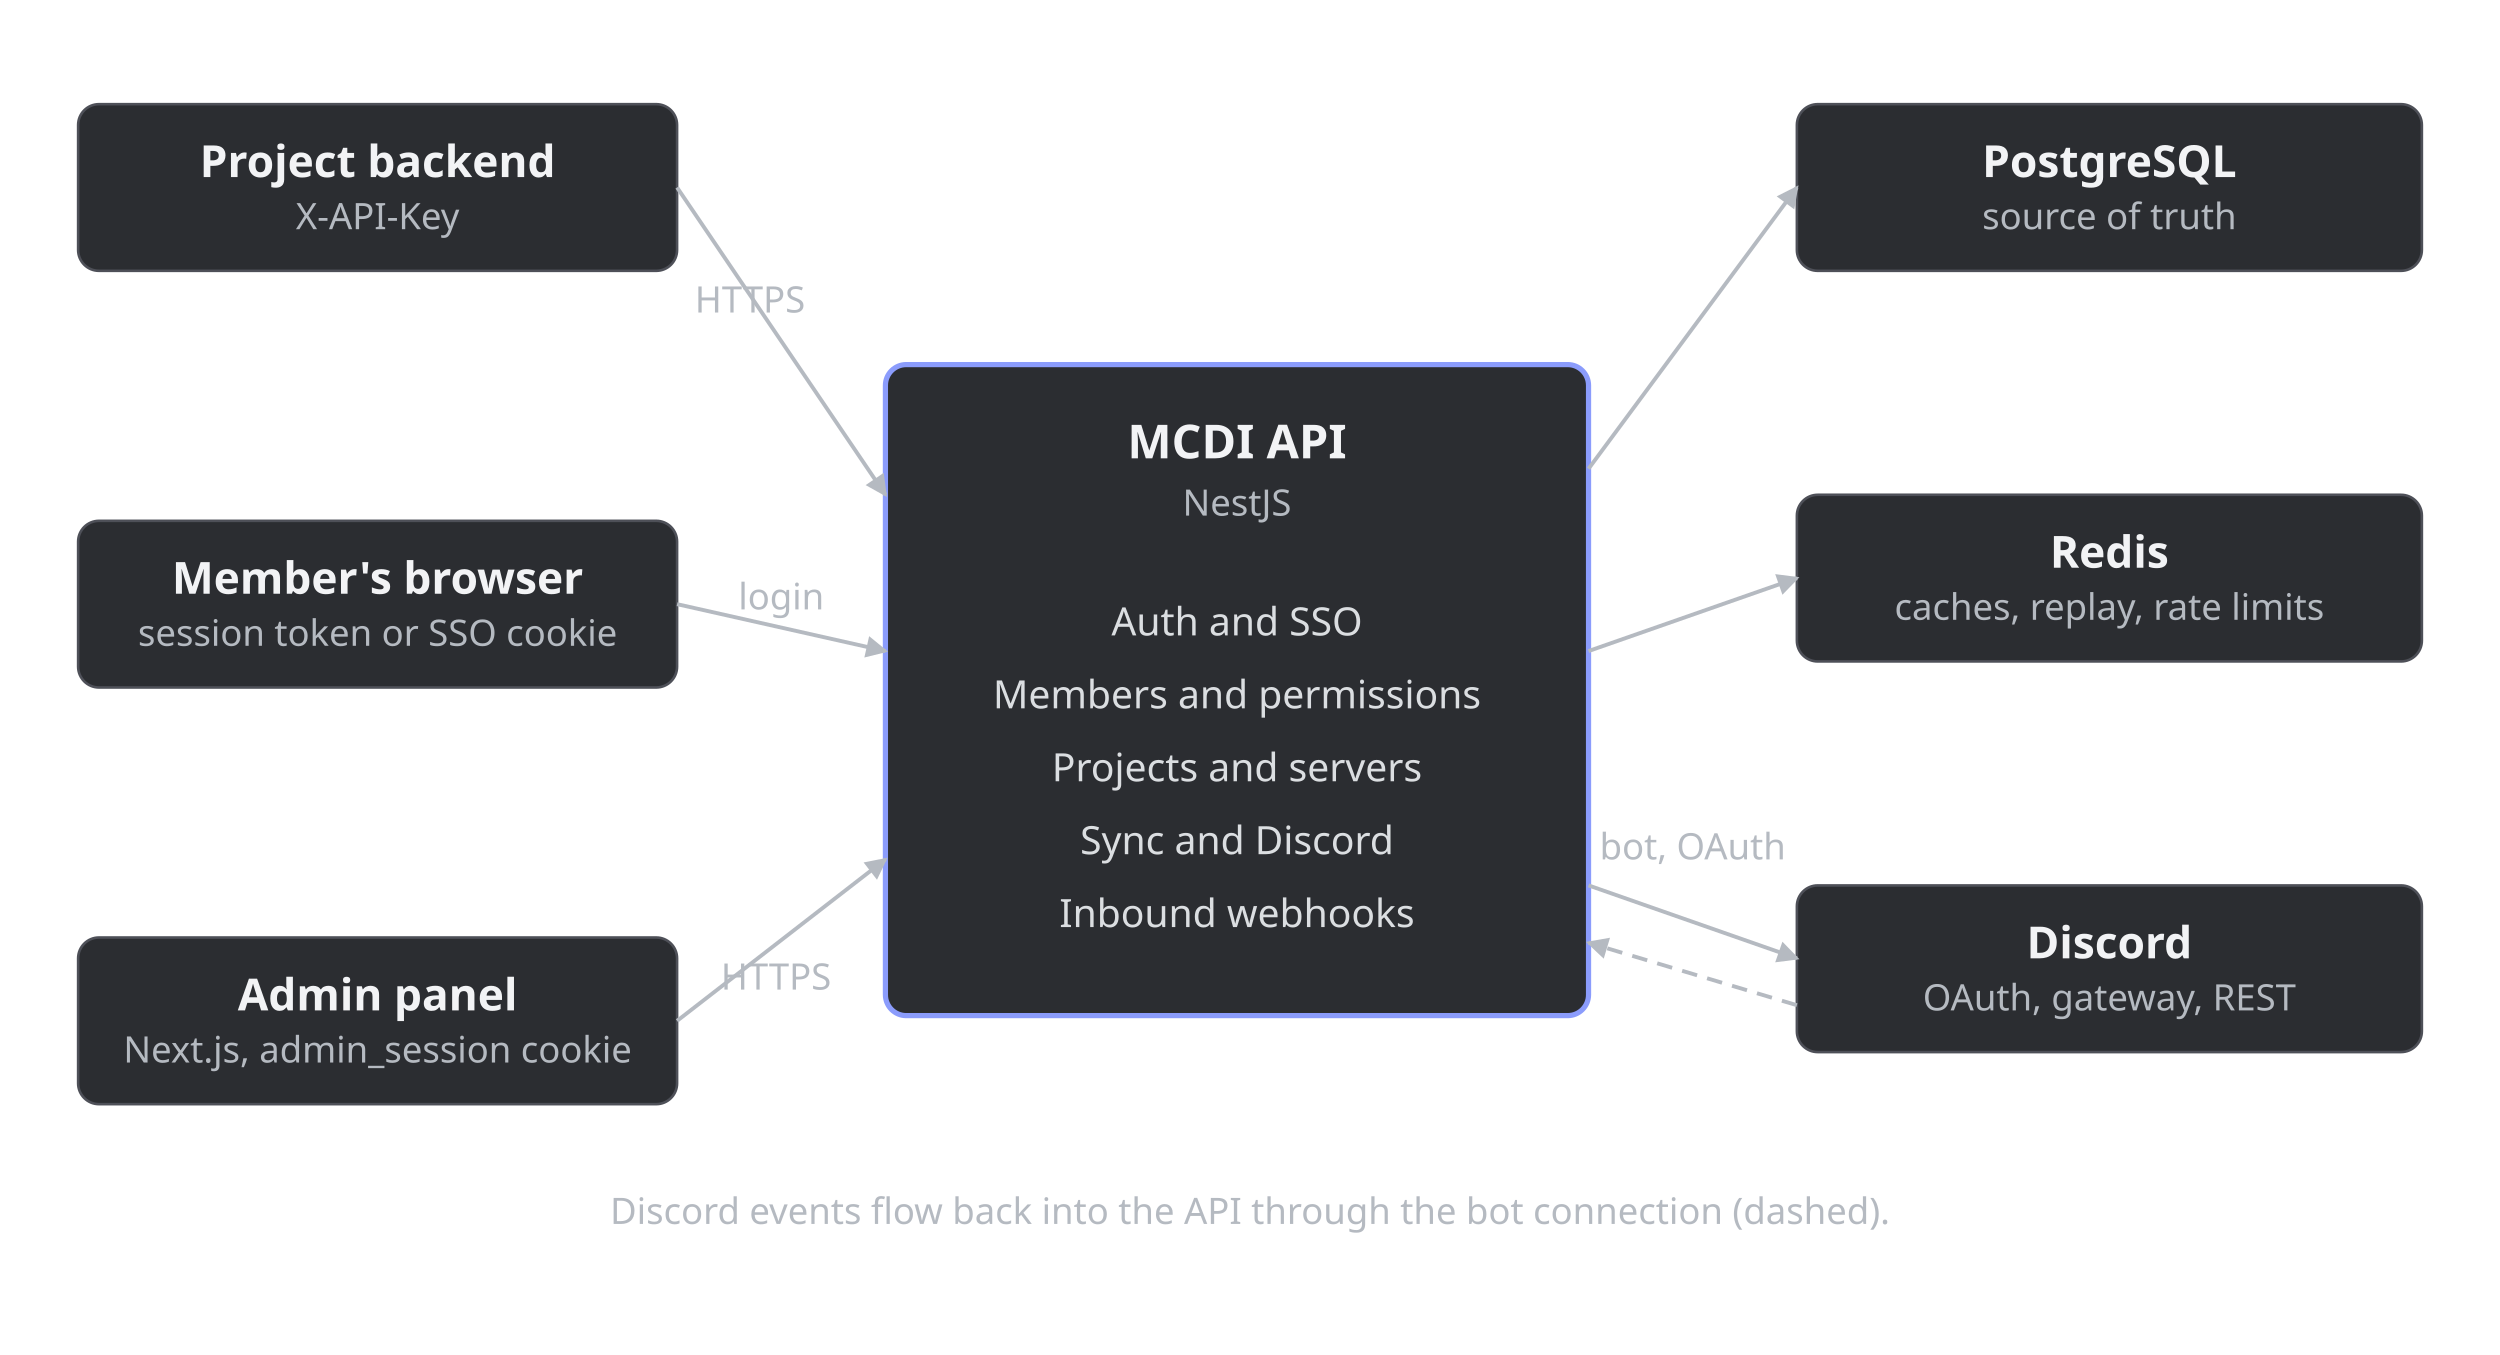
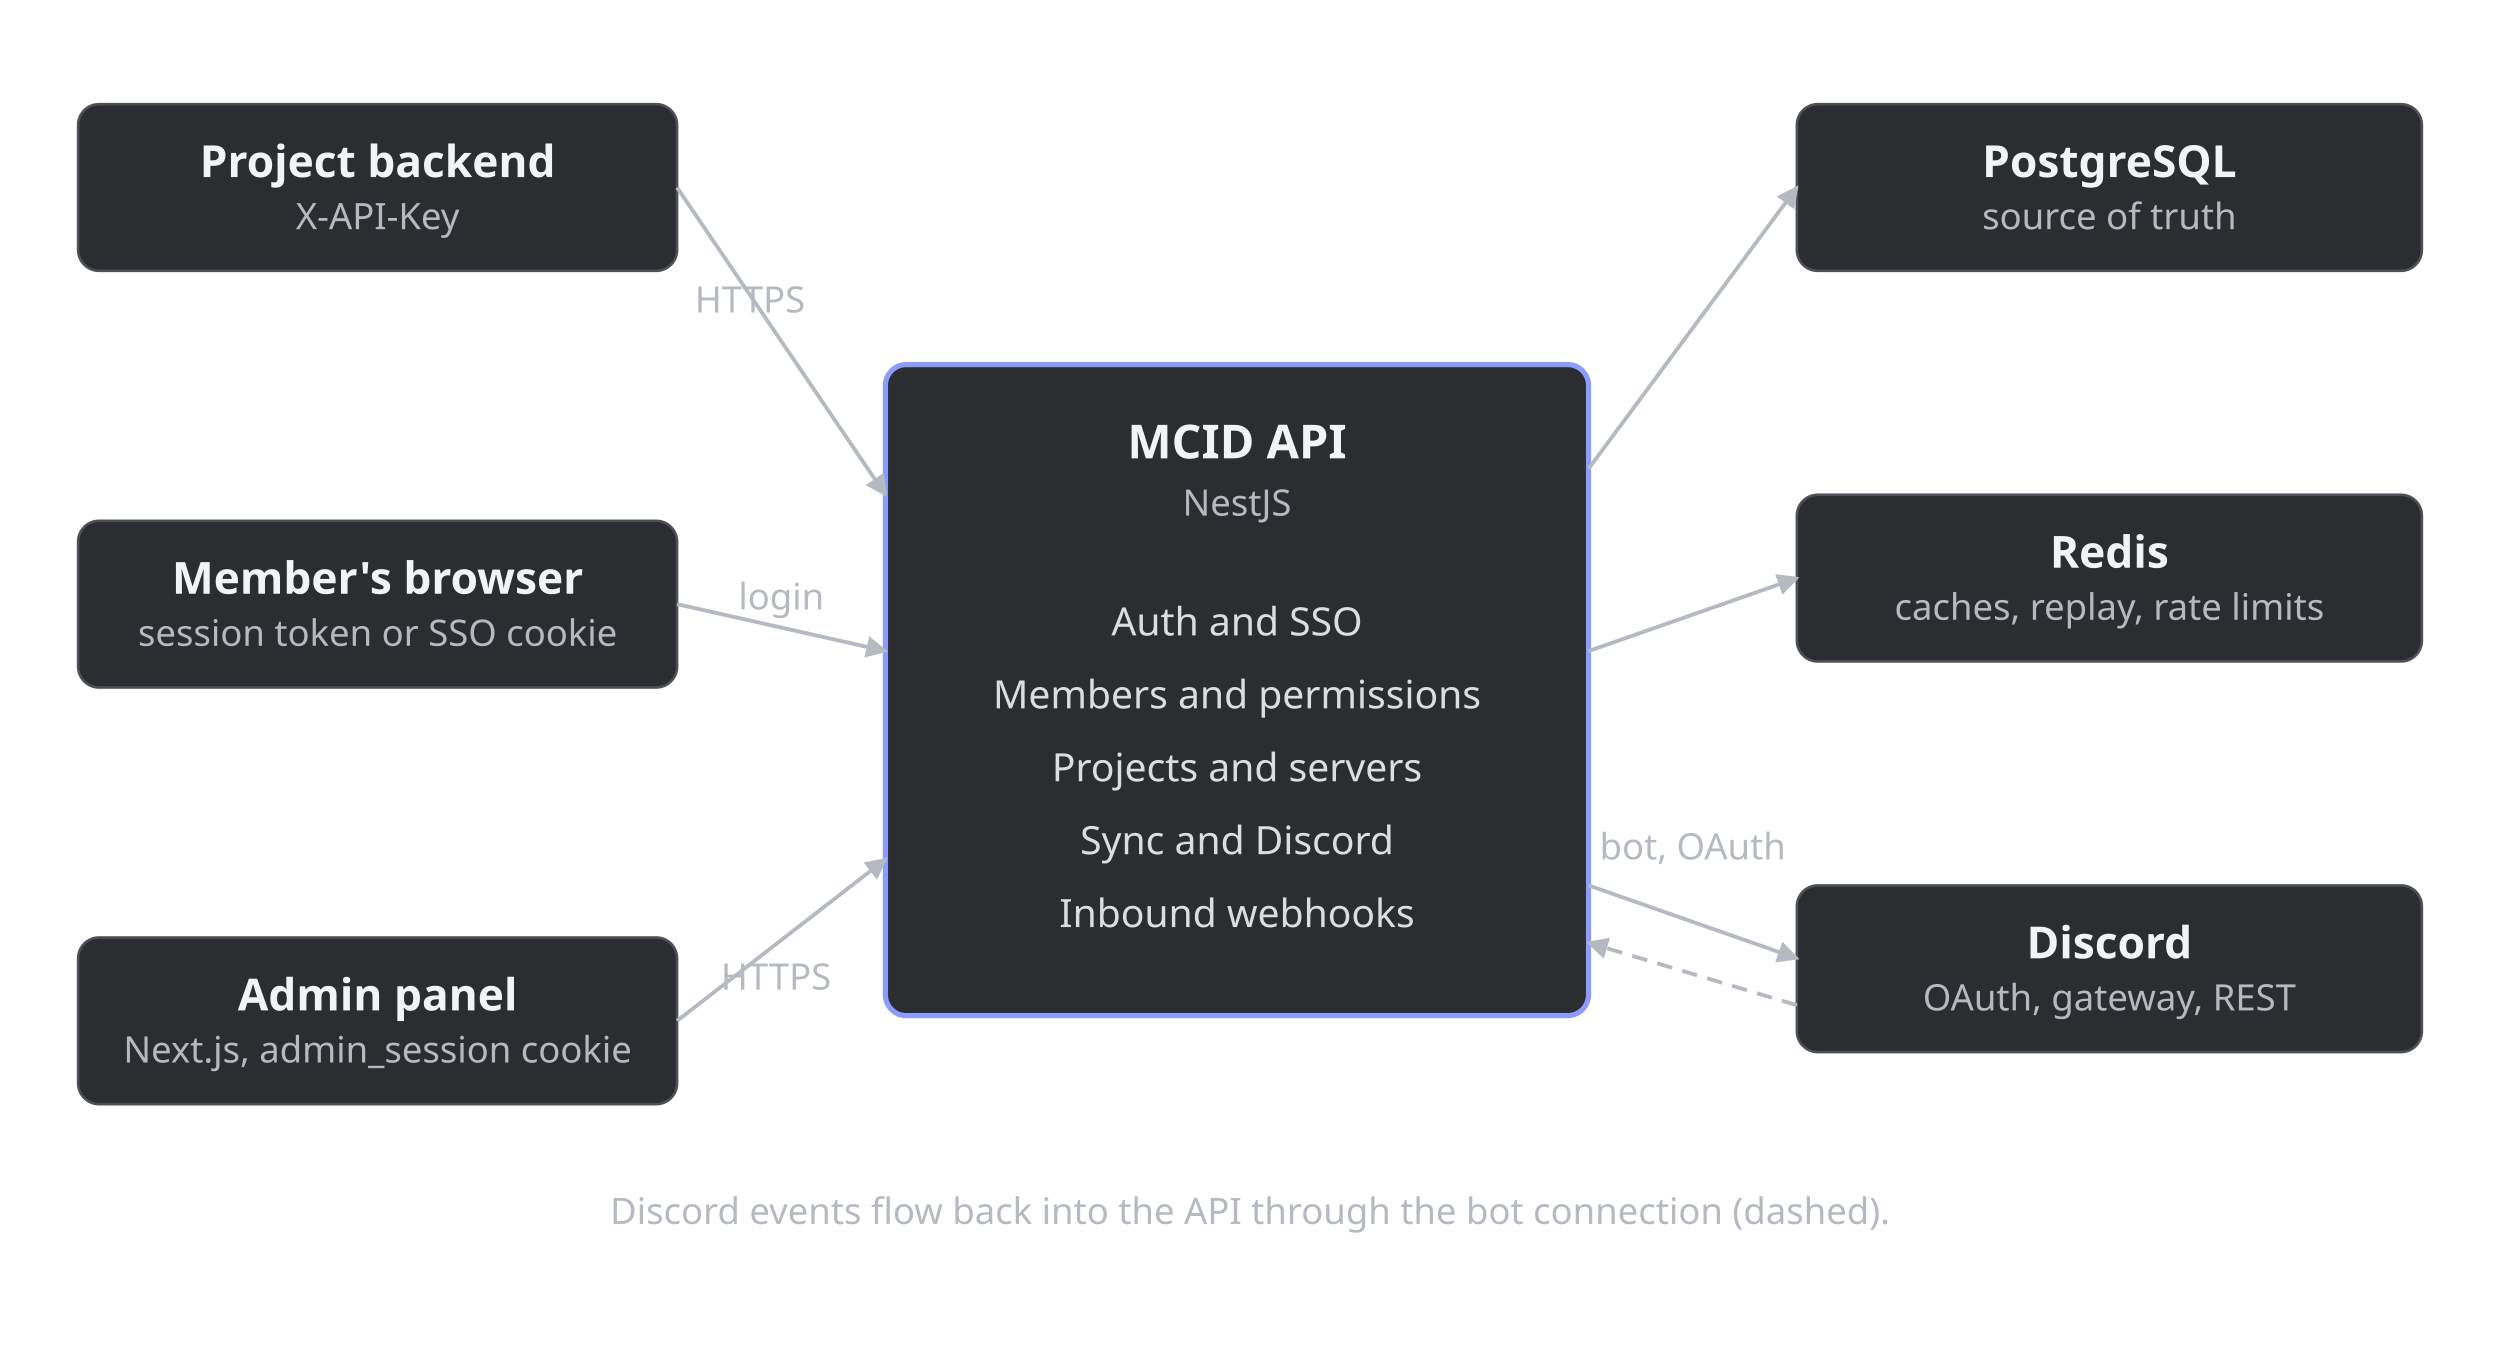
<svg xmlns="http://www.w3.org/2000/svg" viewBox="0 0 960 520" role="img" font-family="ui-sans-serif,system-ui,sans-serif">
  <defs>
    <marker id="a" viewBox="0 0 10 10" refX="8" refY="5" markerWidth="7" markerHeight="7" orient="auto">
      <path d="M1 1L9 5L1 9z" fill="#B5BAC1" />
    </marker>
  </defs>
  <rect x="30" y="40" width="230" height="64" rx="8" fill="#2B2D31" stroke="#4E5058" />
  <text x="145.0" y="68.0" text-anchor="middle" font-size="17" font-weight="600" fill="#F2F3F5">Project backend</text>
  <text x="145.0" y="88.0" text-anchor="middle" font-size="14" fill="#B5BAC1">X-API-Key</text>
  <rect x="30" y="200" width="230" height="64" rx="8" fill="#2B2D31" stroke="#4E5058" />
  <text x="145.0" y="228.0" text-anchor="middle" font-size="17" font-weight="600" fill="#F2F3F5">Member's browser</text>
  <text x="145.0" y="248.0" text-anchor="middle" font-size="14" fill="#B5BAC1">session token or SSO cookie</text>
  <rect x="30" y="360" width="230" height="64" rx="8" fill="#2B2D31" stroke="#4E5058" />
  <text x="145.0" y="388.0" text-anchor="middle" font-size="17" font-weight="600" fill="#F2F3F5">Admin panel</text>
  <text x="145.0" y="408.0" text-anchor="middle" font-size="14" fill="#B5BAC1">Next.js, admin_session cookie</text>
  <rect x="340" y="140" width="270" height="250" rx="8" fill="#2B2D31" stroke="#8B9CFC" stroke-width="2" />
-   <text x="475" y="176" text-anchor="middle" font-size="18" font-weight="600" fill="#F2F3F5">MCDI API</text>
+   <text x="475" y="176" text-anchor="middle" font-size="18" font-weight="600" fill="#F2F3F5">MCID API</text>
  <text x="475" y="198" text-anchor="middle" font-size="14" fill="#B5BAC1">NestJS</text>
  <text x="475" y="244" text-anchor="middle" font-size="15" fill="#DBDEE1">Auth and SSO</text>
  <text x="475" y="272" text-anchor="middle" font-size="15" fill="#DBDEE1">Members and permissions</text>
  <text x="475" y="300" text-anchor="middle" font-size="15" fill="#DBDEE1">Projects and servers</text>
  <text x="475" y="328" text-anchor="middle" font-size="15" fill="#DBDEE1">Sync and Discord</text>
  <text x="475" y="356" text-anchor="middle" font-size="15" fill="#DBDEE1">Inbound webhooks</text>
  <rect x="690" y="40" width="240" height="64" rx="8" fill="#2B2D31" stroke="#4E5058" />
  <text x="810.0" y="68.0" text-anchor="middle" font-size="17" font-weight="600" fill="#F2F3F5">PostgreSQL</text>
  <text x="810.0" y="88.0" text-anchor="middle" font-size="14" fill="#B5BAC1">source of truth</text>
  <rect x="690" y="190" width="240" height="64" rx="8" fill="#2B2D31" stroke="#4E5058" />
  <text x="810.0" y="218.0" text-anchor="middle" font-size="17" font-weight="600" fill="#F2F3F5">Redis</text>
  <text x="810.0" y="238.0" text-anchor="middle" font-size="14" fill="#B5BAC1">caches, replay, rate limits</text>
  <rect x="690" y="340" width="240" height="64" rx="8" fill="#2B2D31" stroke="#4E5058" />
  <text x="810.0" y="368.0" text-anchor="middle" font-size="17" font-weight="600" fill="#F2F3F5">Discord</text>
  <text x="810.0" y="388.0" text-anchor="middle" font-size="14" fill="#B5BAC1">OAuth, gateway, REST</text>
  <line x1="260" y1="72" x2="340" y2="190" stroke="#B5BAC1" stroke-width="1.5" marker-end="url(#a)" />
  <text x="288" y="120" text-anchor="middle" font-size="14" fill="#B5BAC1">HTTPS</text>
  <line x1="260" y1="232" x2="340" y2="250" stroke="#B5BAC1" stroke-width="1.5" marker-end="url(#a)" />
  <text x="300" y="234" text-anchor="middle" font-size="14" fill="#B5BAC1">login</text>
  <line x1="260" y1="392" x2="340" y2="330" stroke="#B5BAC1" stroke-width="1.5" marker-end="url(#a)" />
  <text x="298" y="380" text-anchor="middle" font-size="14" fill="#B5BAC1">HTTPS</text>
  <line x1="610" y1="180" x2="690" y2="72" stroke="#B5BAC1" stroke-width="1.5" marker-end="url(#a)" />
  <line x1="610" y1="250" x2="690" y2="222" stroke="#B5BAC1" stroke-width="1.5" marker-end="url(#a)" />
  <line x1="610" y1="340" x2="690" y2="368" stroke="#B5BAC1" stroke-width="1.5" marker-end="url(#a)" />
  <text x="650" y="330" text-anchor="middle" font-size="14" fill="#B5BAC1">bot, OAuth</text>
  <line x1="690" y1="386" x2="610" y2="362" stroke="#B5BAC1" stroke-width="1.5" stroke-dasharray="6 4" marker-end="url(#a)" />
  <text x="480" y="470" text-anchor="middle" font-size="14" fill="#B5BAC1">Discord events flow back into the API through the bot connection (dashed).</text>
</svg>
